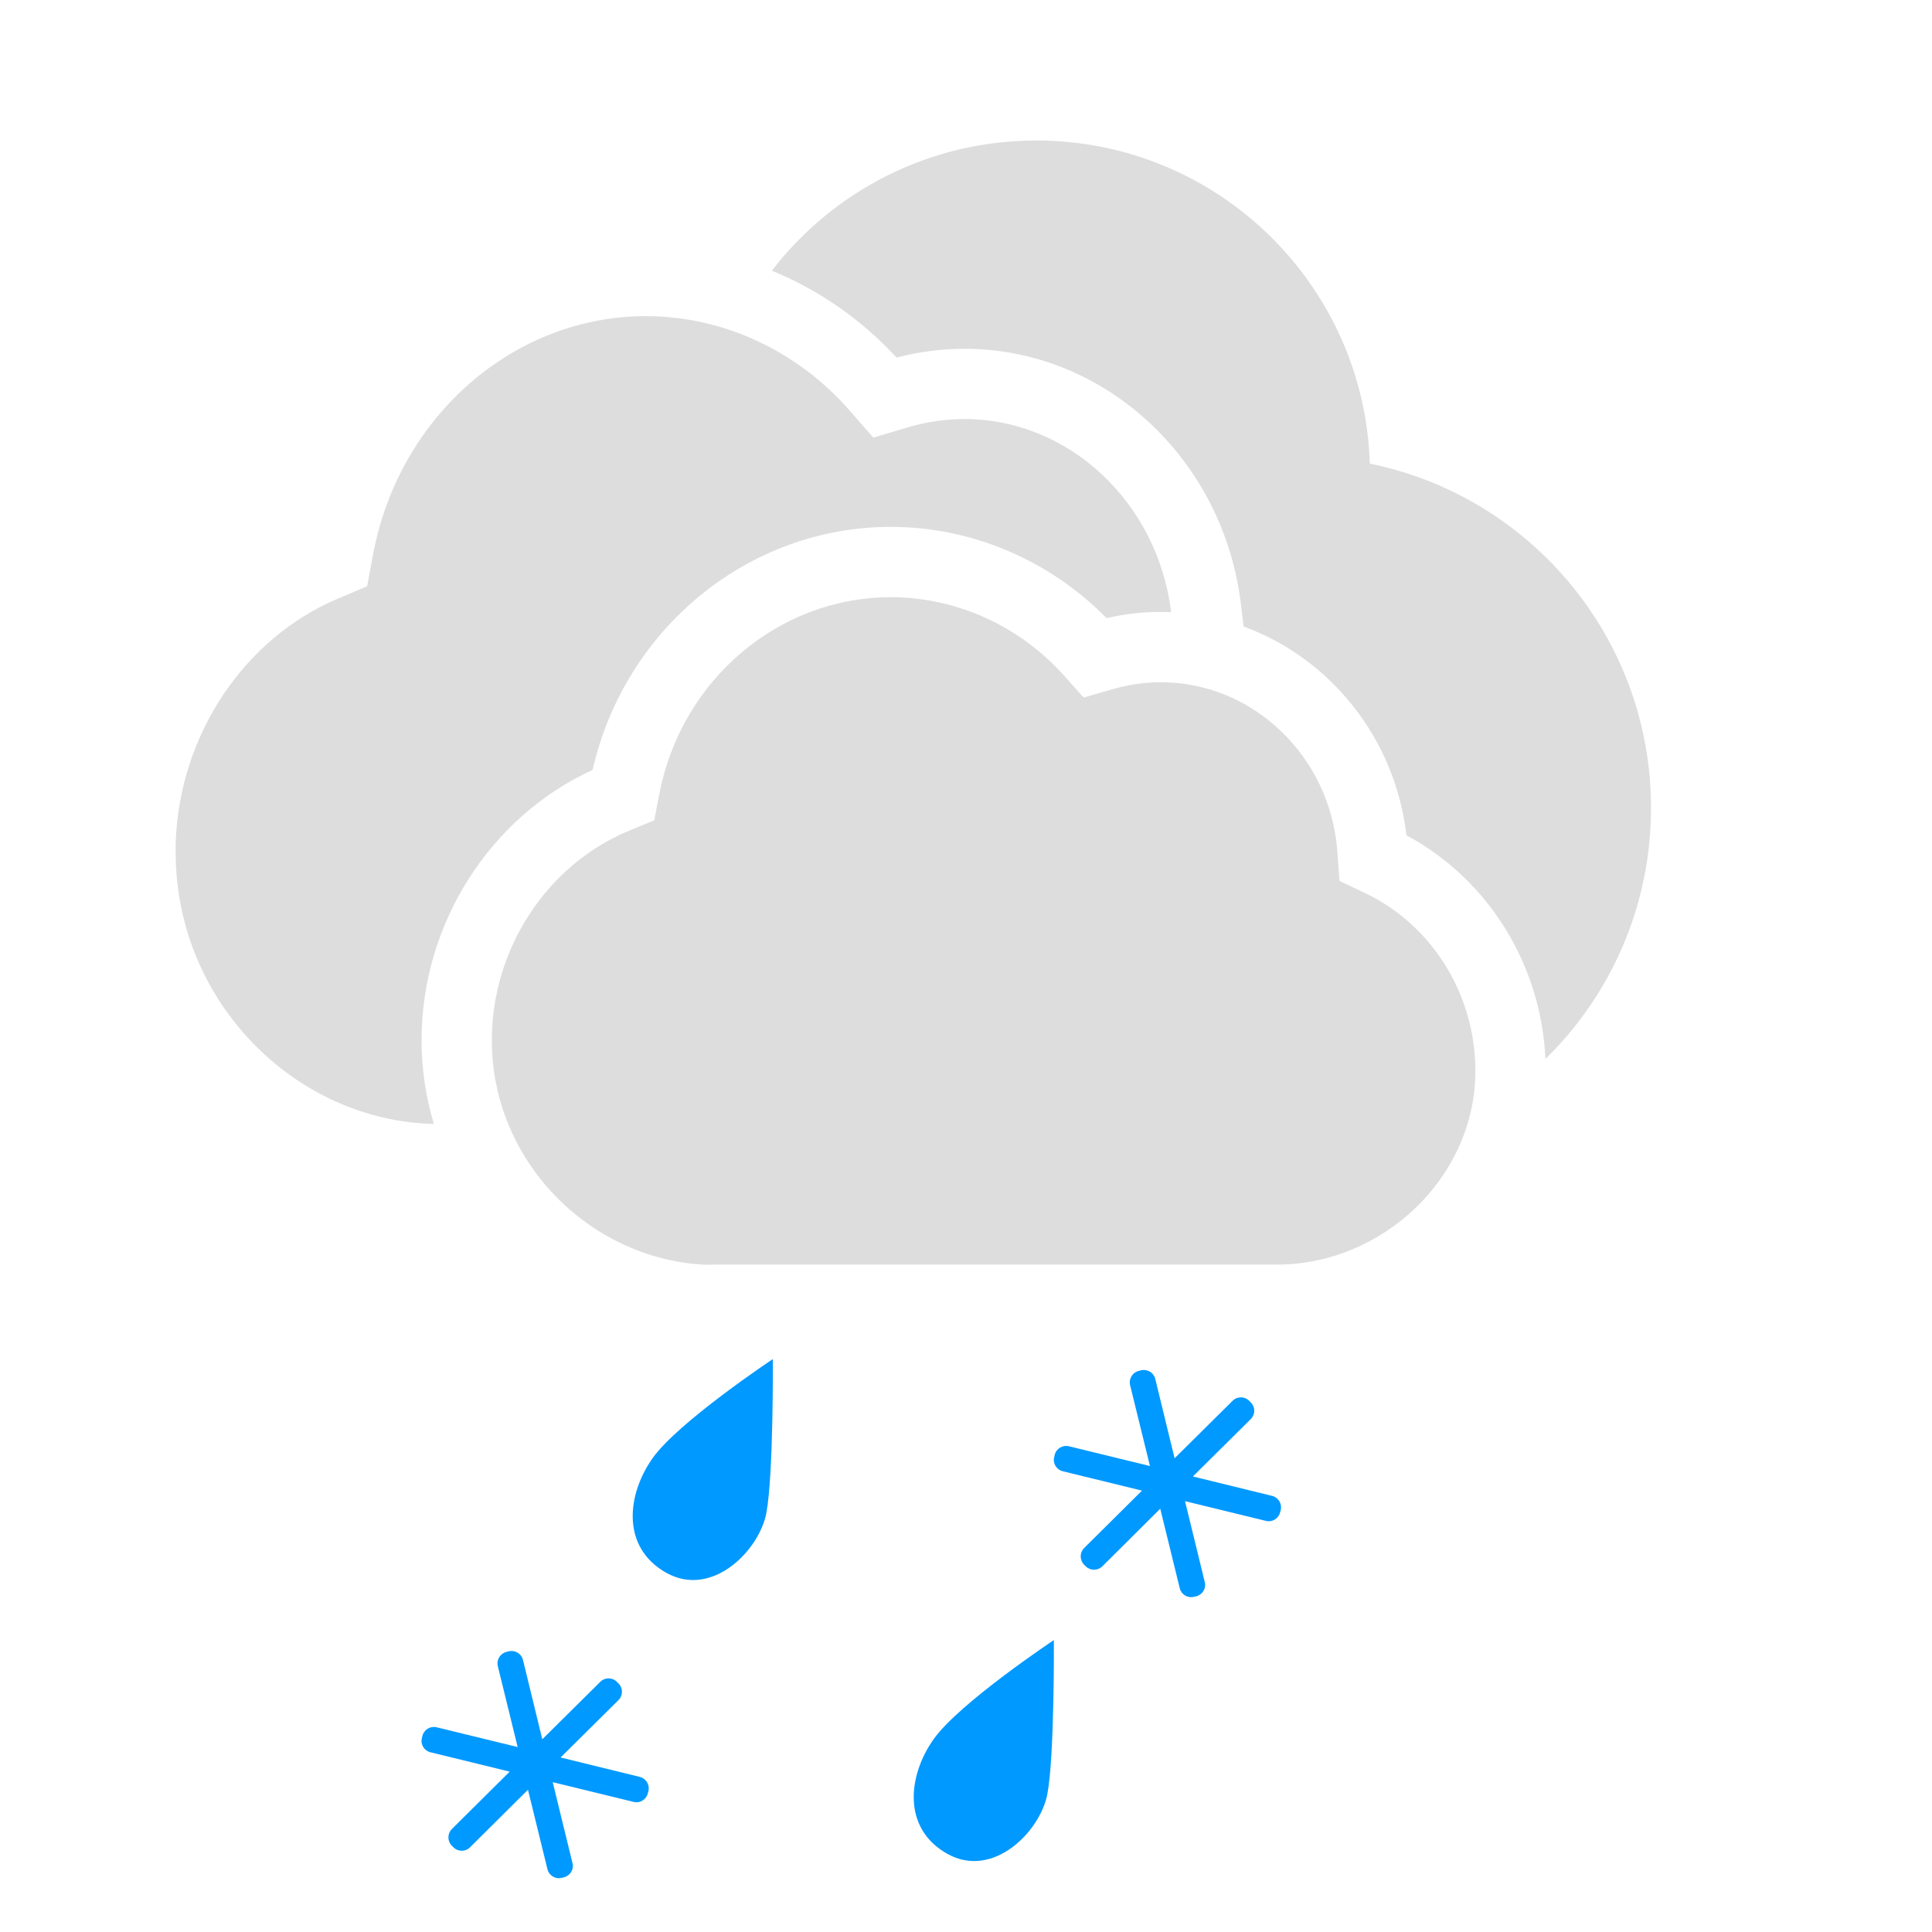
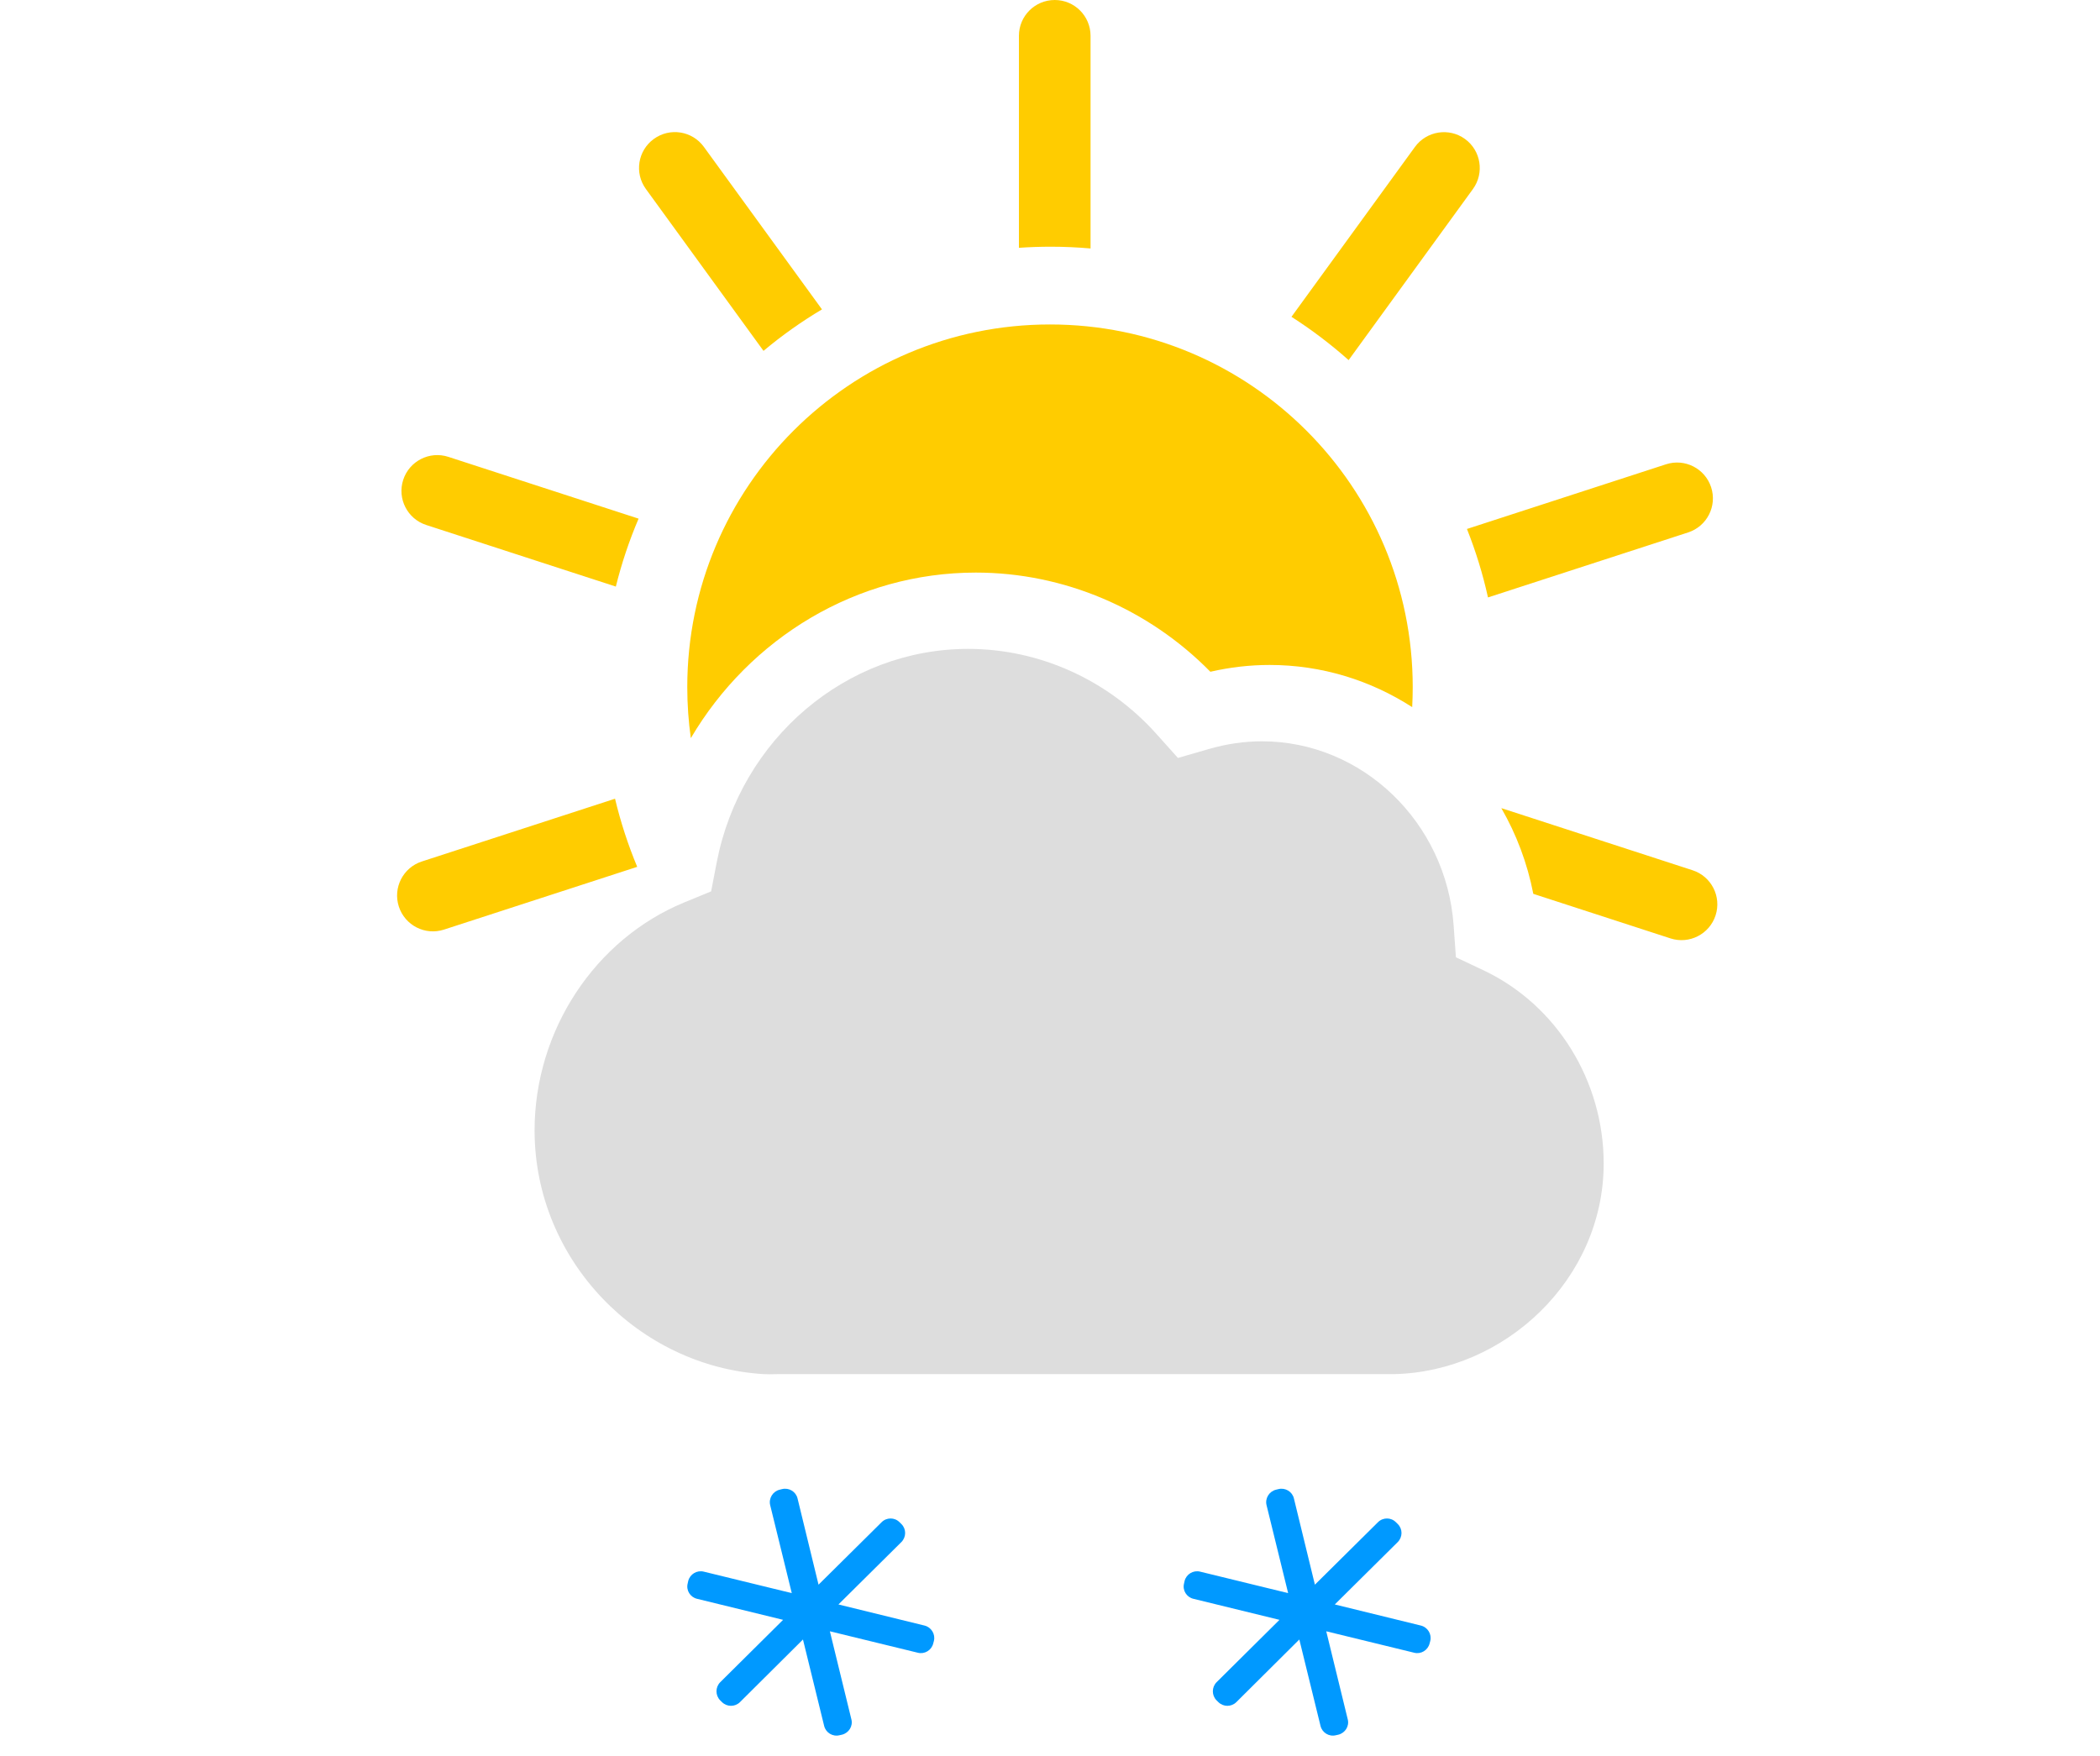
- <svg xmlns="http://www.w3.org/2000/svg" height="55" viewbox="0 0 55 55" width="55">
+ <svg xmlns="http://www.w3.org/2000/svg" height="46" viewbox="0 0 55 46" width="55">
  <g fill="none" fill-rule="evenodd">
-     <path d="m47.001 23c0 2.801-1.152 5.333-3.007 7.148-.116-2.681-1.625-5.12-3.956-6.369-.318-2.761-2.167-5.042-4.635-5.944l-.079-.65c-.496-4.101-3.86-7.256-7.868-7.256-.646 0-1.295.084-1.934.25-1.004-1.091-2.22-1.931-3.55-2.473 1.737-2.254 4.464-3.706 7.529-3.706 5.146 0 9.336 4.092 9.495 9.199 4.567.925 8.005 4.961 8.005 9.801zm-42 1.27c0-.087-.003-.184 0-.27.098-3.059 1.936-5.829 4.629-6.963l.821-.347.172-.919c.739-3.924 4.005-6.771 7.762-6.771 2.195 0 4.309.979 5.802 2.687l.674.771.954-.284c.544-.162 1.096-.245 1.641-.245 2.983 0 5.507 2.388 5.883 5.496-.095-.004-.19-.006-.285-.006-.519 0-1.039.06-1.553.178-1.625-1.655-3.84-2.598-6.143-2.598-4.06 0-7.573 2.901-8.488 6.919-2.938 1.347-4.869 4.391-4.869 7.696 0 .827.123 1.627.35 2.383-3.965-.093-7.35-3.496-7.35-7.728zm33.131.808.738.351c1.903.907 3.131 2.89 3.131 5.053 0 3.068-2.676 5.518-5.635 5.518h-.365-15.623c-.168.005-.294.005-.377 0-3.262-.198-6-2.971-6-6.385 0-2.611 1.578-5.012 3.927-5.975l.697-.287.146-.759c.627-3.242 3.399-5.593 6.586-5.593 1.862 0 3.656.809 4.923 2.22l.571.637.809-.234c.462-.134.93-.202 1.392-.202 2.621 0 4.825 2.117 5.019 4.819z" fill="#ddd" />
-     <g fill="#09f">
-       <path d="m4.818 4.067c-.205 1.079-1.55 2.434-2.847 1.709s-1.124-2.235-.392-3.266 3.422-2.82 3.422-2.82.021 3.297-.184 4.376z" transform="translate(17 39)" />
-       <path d="m4.818 4.067c-.205 1.079-1.55 2.434-2.847 1.709s-1.124-2.235-.392-3.266 3.422-2.82 3.422-2.82.021 3.297-.184 4.376z" transform="translate(25 47)" />
-       <path d="m4.959 4.032 1.65-1.636c.128-.13.131-.34 0-.47l-.048-.047c-.128-.132-.34-.132-.47-.003l-1.653 1.638-.55-2.26c-.043-.178-.225-.288-.405-.244l-.064.016c-.178.042-.291.227-.248.403l.566 2.306-2.307-.563c-.177-.043-.36.065-.405.245l-.014.064c-.047.181.067.361.245.403l2.254.551-1.647 1.634c-.13.131-.13.342-.003.473l.048.047c.131.131.34.131.471.003l1.651-1.642.555 2.264c.043.178.225.289.402.244l.064-.014c.181-.045.293-.225.247-.403l-.563-2.306 2.305.562c.177.045.359-.067.402-.244l.017-.064c.045-.177-.067-.36-.244-.404z" transform="translate(29 38)" />
-       <path d="m4.959 4.032 1.65-1.636c.128-.13.131-.34 0-.47l-.048-.047c-.128-.132-.34-.132-.47-.003l-1.653 1.638-.55-2.26c-.043-.178-.225-.288-.405-.244l-.064.016c-.178.042-.291.227-.248.403l.566 2.306-2.307-.563c-.177-.043-.36.065-.405.245l-.014.064c-.047.181.067.361.245.403l2.254.551-1.647 1.634c-.13.131-.13.342-.003.473l.048.047c.131.131.34.131.471.003l1.651-1.642.555 2.264c.043.178.225.289.402.244l.064-.014c.181-.045.293-.225.247-.403l-.563-2.306 2.305.562c.177.045.359-.067.402-.244l.017-.064c.045-.177-.067-.36-.244-.404z" transform="translate(11 46)" />
+     <g fill="#fc0" transform="translate(10)">
+       <path d="m16.686 6.492v-5.554c0-.518.42-.938.938-.938.518 0 .938.42.938.938v5.571c-.344-.03-.692-.046-1.044-.046-.28 0-.558.01-.833.029zm7.138 1.808 3.234-4.451c.305-.419.892-.512 1.311-.208s.512.892.208 1.311l-3.256 4.482c-.467-.416-.967-.795-1.496-1.134zm4.597 5.557 5.213-1.694c.493-.16 1.022.11 1.182.603.16.493-.11 1.022-.603 1.182l-5.242 1.703c-.136-.618-.322-1.217-.551-1.794zm.898 7.313 5.01 1.628c.493.16.763.69.603 1.182-.16.493-.69.763-1.182.603l-3.592-1.167c-.156-.805-.444-1.562-.838-2.246zm-22.631 1.539-5.06 1.644c-.493.16-1.022-.11-1.182-.603s.11-1.022.603-1.182l5.059-1.644c.147.615.342 1.211.581 1.785zm-.558-7.342-4.967-1.614c-.493-.16-.763-.69-.603-1.182.16-.493.69-.763 1.182-.603l4.983 1.619c-.244.571-.444 1.166-.596 1.78zm3.866-6.176-3.08-4.24c-.305-.419-.212-1.006.208-1.311s1.006-.212 1.311.208l3.093 4.257c-.54.321-1.052.685-1.531 1.086z" fill-rule="nonzero" />
+       <path d="m8.093 19.336c-.061-.436-.093-.882-.093-1.336 0-5.247 4.253-9.5 9.5-9.5s9.5 4.253 9.5 9.5c0 .176-.005.351-.014.525-1.085-.7-2.366-1.105-3.733-1.105-.519 0-1.039.06-1.553.178-1.625-1.655-3.84-2.598-6.143-2.598-3.122 0-5.921 1.716-7.463 4.336z" />
+     </g>
+     <path d="m38.131 25.078-.06-.839c-.193-2.702-2.397-4.819-5.019-4.819-.462 0-.931.068-1.392.202l-.809.234-.571-.637c-1.267-1.411-3.061-2.22-4.923-2.22-3.188 0-5.959 2.352-6.586 5.593l-.146.759-.697.287c-2.349.963-3.927 3.365-3.927 5.975 0 3.415 2.737 6.188 6 6.385.083.005.208.005.377 0h15.988c.066 0.0.111 0.0.135 0 2.916-.058 5.5-2.488 5.5-5.518 0-2.163-1.228-4.145-3.131-5.053z" fill="#ddd" />
+     <path d="m0 0h50v55h-50z" />
+     <g fill="#09f" fill-rule="evenodd">
+       <path d="m4.959 4.032 1.65-1.636c.128-.13.131-.34 0-.47l-.048-.047c-.128-.132-.34-.132-.47-.003l-1.653 1.638-.55-2.26c-.043-.178-.225-.288-.405-.244l-.064.016c-.178.042-.291.227-.248.403l.566 2.306-2.307-.563c-.177-.043-.36.065-.405.245l-.014.064c-.047.181.067.361.245.403l2.254.551-1.647 1.634c-.13.131-.13.342-.003.473l.048.047c.131.131.34.131.471.003l1.651-1.642.555 2.264c.043.178.225.289.402.244l.064-.014c.181-.045.293-.225.247-.403l-.563-2.306 2.305.562c.177.045.359-.067.402-.244l.017-.064c.045-.177-.067-.36-.244-.404z" transform="translate(17 38)" />
+       <path d="m4.959 4.032 1.65-1.636c.128-.13.131-.34 0-.47l-.048-.047c-.128-.132-.34-.132-.47-.003l-1.653 1.638-.55-2.26c-.043-.178-.225-.288-.405-.244l-.064.016c-.178.042-.291.227-.248.403l.566 2.306-2.307-.563c-.177-.043-.36.065-.405.245l-.014.064c-.047.181.067.361.245.403l2.254.551-1.647 1.634c-.13.131-.13.342-.003.473l.048.047c.131.131.34.131.471.003l1.651-1.642.555 2.264c.043.178.225.289.402.244l.064-.014c.181-.045.293-.225.247-.403l-.563-2.306 2.305.562c.177.045.359-.067.402-.244l.017-.064c.045-.177-.067-.36-.244-.404z" transform="translate(30 38)" />
    </g>
  </g>
</svg>
